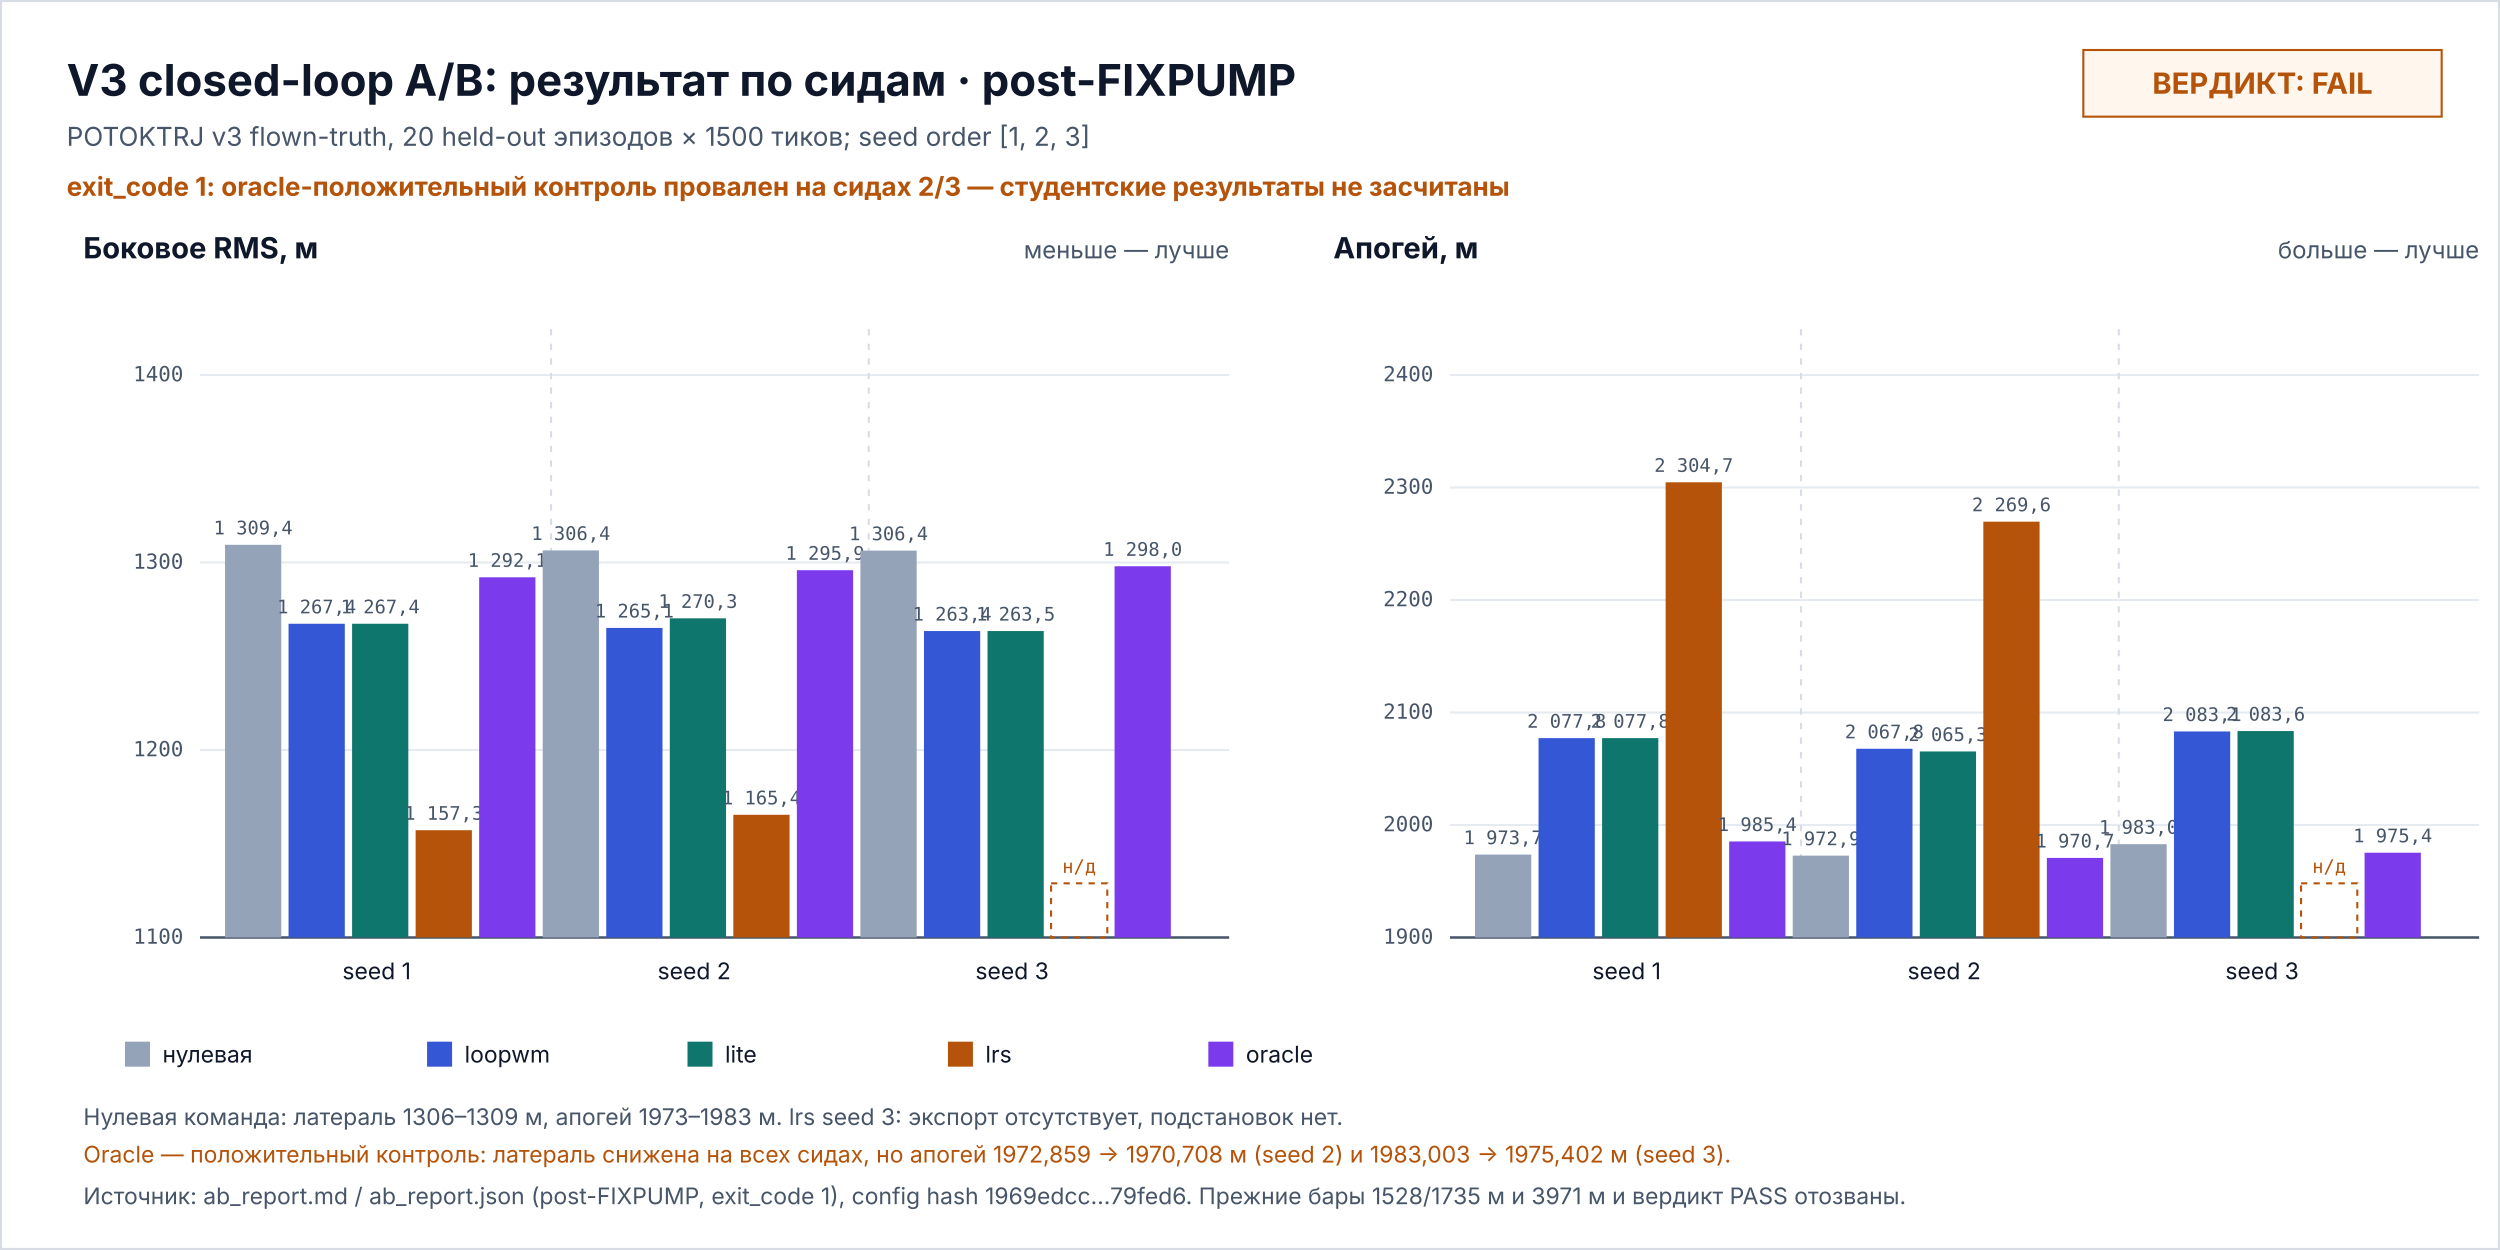
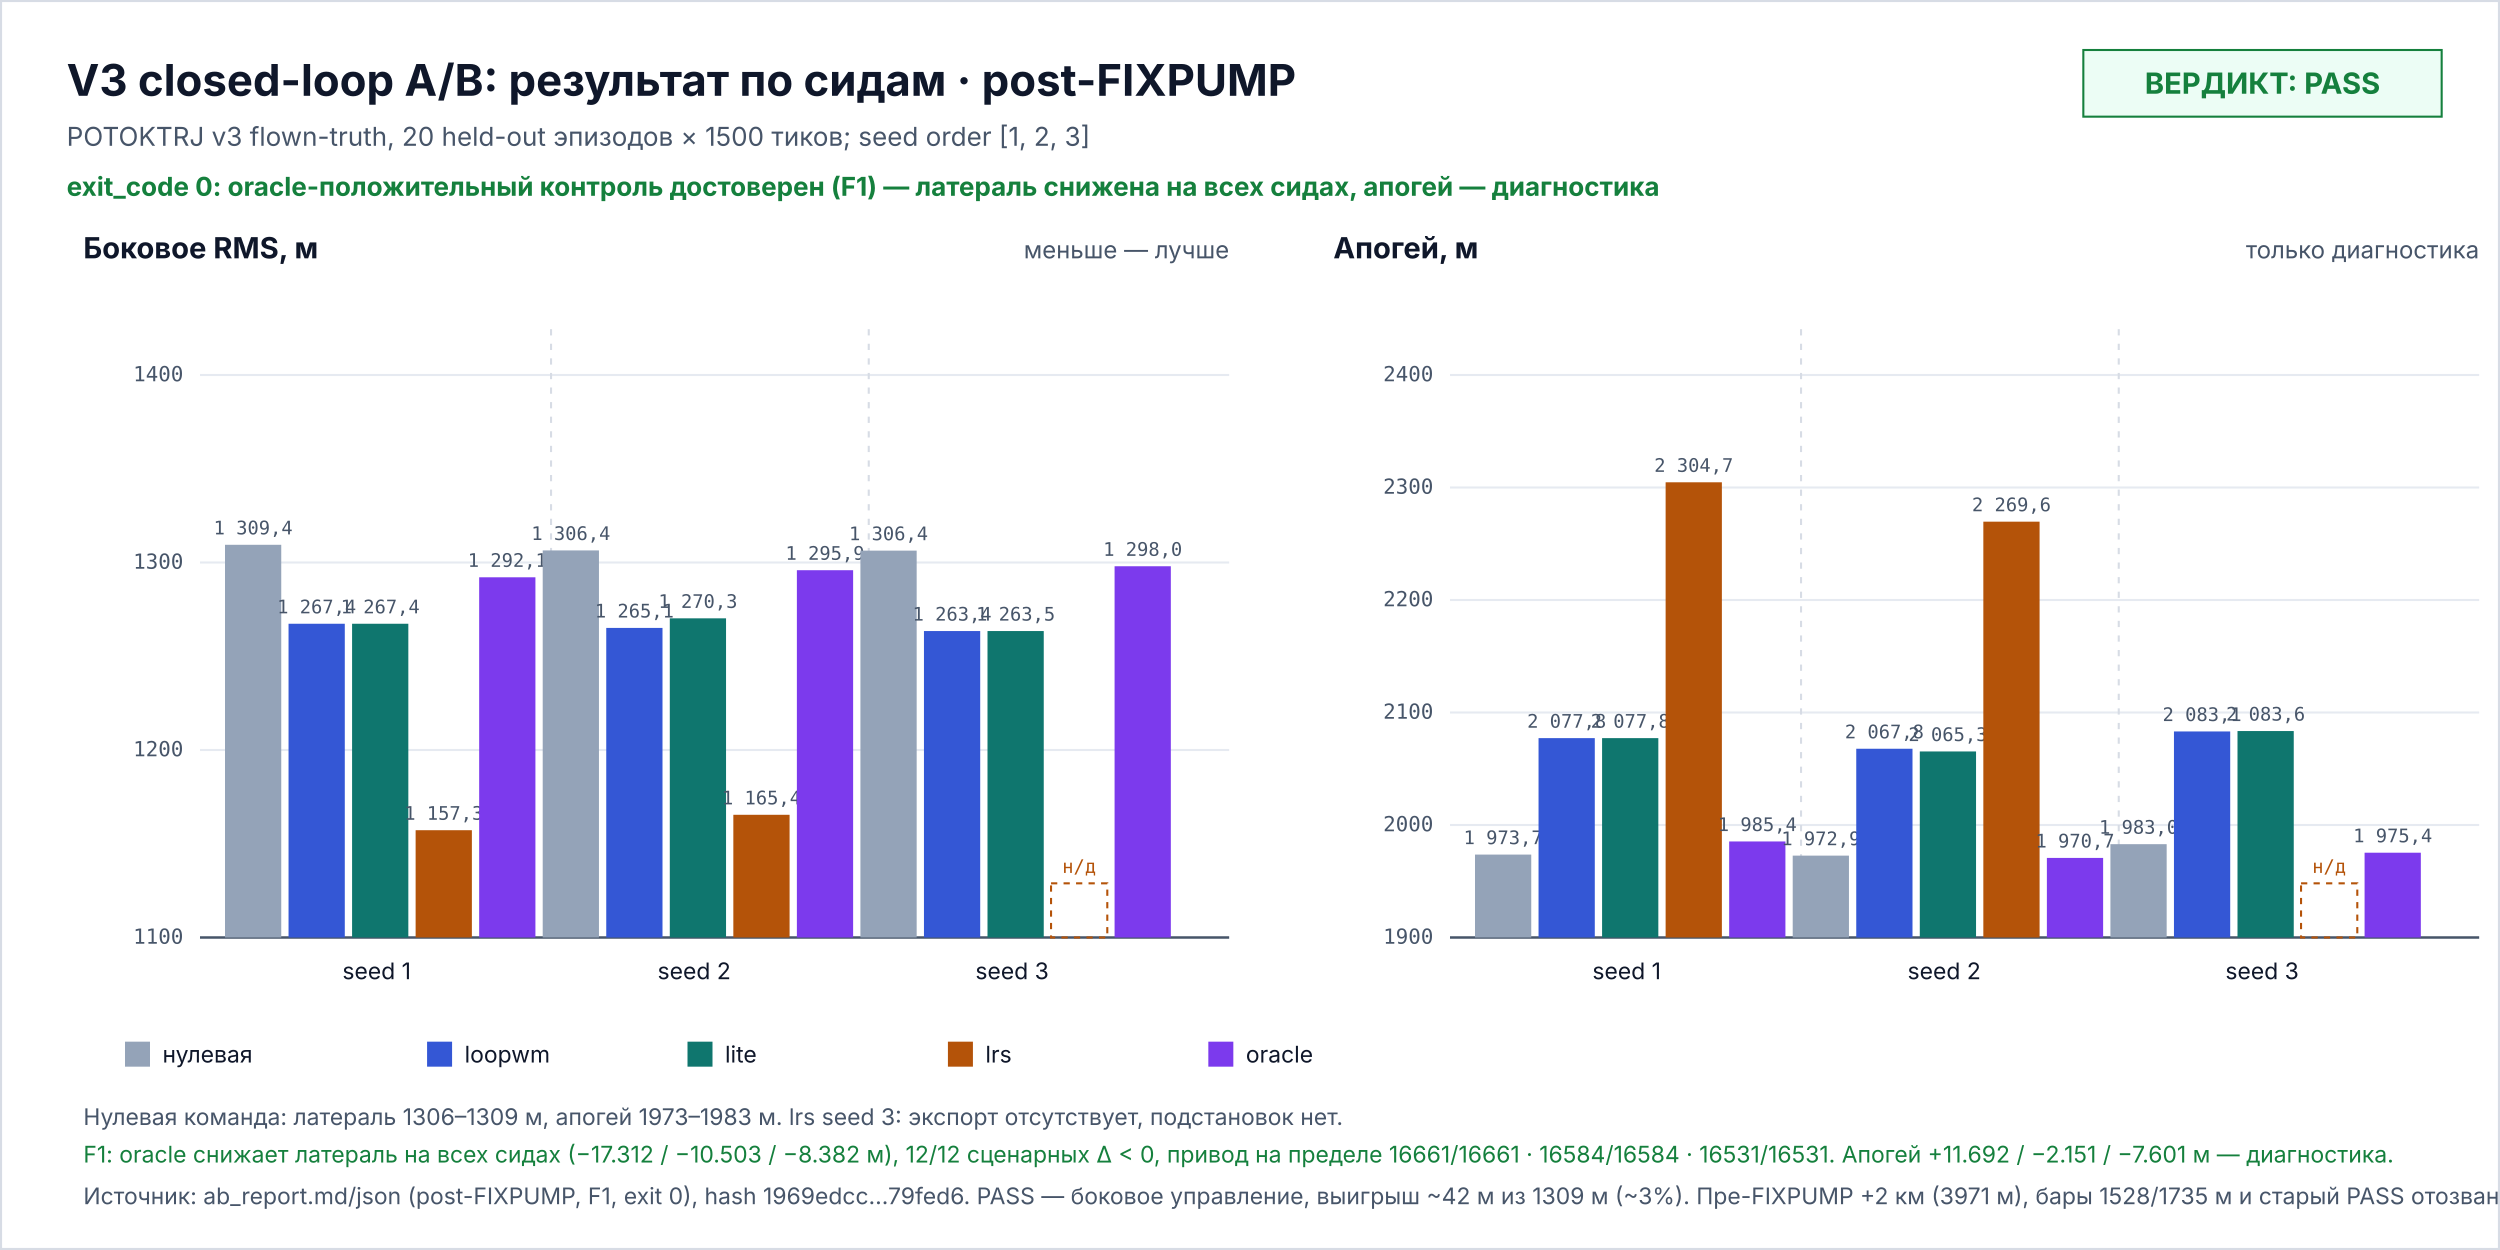
- <svg xmlns="http://www.w3.org/2000/svg" viewBox="0 0 1200 600" width="1200" height="600" role="img" aria-label="V3 closed-loop A/B post-FIXPUMP: результат по сидам, вердикт FAIL">
+ <svg xmlns="http://www.w3.org/2000/svg" viewBox="0 0 1200 600" width="1200" height="600" role="img" aria-label="V3 closed-loop A/B post-FIXPUMP: результат по сидам, вердикт PASS (F1)">
  <rect width="1200" height="600" fill="#ffffff" />
  <rect x="0.5" y="0.5" width="1199" height="599" fill="none" stroke="#d7dce5" />
  <text x="32" y="46" font-family="system-ui,-apple-system,'Segoe UI',sans-serif" font-size="21" font-weight="700" fill="#0f172a">V3 closed-loop A/B: результат по сидам · post-FIXPUMP</text>
-   <rect x="1000" y="24" width="172" height="32" fill="#fff7ed" stroke="#b45309" stroke-width="1" />
-   <text x="1086" y="45" text-anchor="middle" font-family="system-ui,-apple-system,'Segoe UI',sans-serif" font-size="14" font-weight="700" fill="#b45309">ВЕРДИКТ: FAIL</text>
+   <rect x="1000" y="24" width="172" height="32" fill="#ecfdf5" stroke="#15803d" stroke-width="1" />
+   <text x="1086" y="45" text-anchor="middle" font-family="system-ui,-apple-system,'Segoe UI',sans-serif" font-size="14" font-weight="700" fill="#15803d">ВЕРДИКТ: PASS</text>
  <text x="32" y="70" font-family="system-ui,-apple-system,'Segoe UI',sans-serif" font-size="12.5" fill="#475569">POTOKTRJ v3 flown-truth, 20 held-out эпизодов × 1500 тиков; seed order [1, 2, 3]</text>
-   <text x="32" y="94" font-family="system-ui,-apple-system,'Segoe UI',sans-serif" font-size="12.5" font-weight="700" fill="#b45309">exit_code 1: oracle-положительный контроль провален на сидах 2/3 — студентские результаты не засчитаны</text>
+   <text x="32" y="94" font-family="system-ui,-apple-system,'Segoe UI',sans-serif" font-size="12.5" font-weight="700" fill="#15803d">exit_code 0: oracle-положительный контроль достоверен (F1) — латераль снижена на всех сидах, апогей — диагностика</text>
  <text x="40" y="124" font-family="system-ui,-apple-system,'Segoe UI',sans-serif" font-size="14" font-weight="700" fill="#0f172a">Боковое RMS, м</text>
  <text x="590" y="124" text-anchor="end" font-family="system-ui,-apple-system,'Segoe UI',sans-serif" font-size="11.5" fill="#475569">меньше — лучше</text>
  <line x1="96" y1="180" x2="590" y2="180" stroke="#e6eaf1" stroke-width="1" />
  <text x="88" y="183" text-anchor="end" font-family="ui-monospace,SFMono-Regular,Menlo,monospace" font-size="10" fill="#475569">1400</text>
  <line x1="96" y1="270" x2="590" y2="270" stroke="#e6eaf1" stroke-width="1" />
  <text x="88" y="273" text-anchor="end" font-family="ui-monospace,SFMono-Regular,Menlo,monospace" font-size="10" fill="#475569">1300</text>
  <line x1="96" y1="360" x2="590" y2="360" stroke="#e6eaf1" stroke-width="1" />
  <text x="88" y="363" text-anchor="end" font-family="ui-monospace,SFMono-Regular,Menlo,monospace" font-size="10" fill="#475569">1200</text>
  <line x1="96" y1="450" x2="590" y2="450" stroke="#475569" stroke-width="1.2" />
  <text x="88" y="453" text-anchor="end" font-family="ui-monospace,SFMono-Regular,Menlo,monospace" font-size="10" fill="#475569">1100</text>
  <rect x="108" y="261.5" width="27" height="188.5" fill="#94a3b8" />
  <text x="121.5" y="256.5" text-anchor="middle" font-family="ui-monospace,SFMono-Regular,Menlo,monospace" font-size="9" fill="#475569">1 309,4</text>
  <rect x="138.5" y="299.4" width="27" height="150.6" fill="#3457d5" />
  <text x="152" y="294.4" text-anchor="middle" font-family="ui-monospace,SFMono-Regular,Menlo,monospace" font-size="9" fill="#475569">1 267,4</text>
  <rect x="169" y="299.4" width="27" height="150.6" fill="#0f766e" />
  <text x="182.5" y="294.4" text-anchor="middle" font-family="ui-monospace,SFMono-Regular,Menlo,monospace" font-size="9" fill="#475569">1 267,4</text>
  <rect x="199.5" y="398.5" width="27" height="51.5" fill="#b45309" />
  <text x="213" y="393.5" text-anchor="middle" font-family="ui-monospace,SFMono-Regular,Menlo,monospace" font-size="9" fill="#475569">1 157,3</text>
  <rect x="230" y="277.1" width="27" height="172.9" fill="#7c3aed" />
  <text x="243.5" y="272.1" text-anchor="middle" font-family="ui-monospace,SFMono-Regular,Menlo,monospace" font-size="9" fill="#475569">1 292,1</text>
  <text x="180.8" y="470" text-anchor="middle" font-family="system-ui,-apple-system,'Segoe UI',sans-serif" font-size="11" fill="#0f172a">seed 1</text>
  <line x1="264.5" y1="158" x2="264.5" y2="450" stroke="#d7dce5" stroke-dasharray="3 4" />
  <rect x="260.5" y="264.2" width="27" height="185.8" fill="#94a3b8" />
  <text x="274" y="259.2" text-anchor="middle" font-family="ui-monospace,SFMono-Regular,Menlo,monospace" font-size="9" fill="#475569">1 306,4</text>
  <rect x="291" y="301.4" width="27" height="148.6" fill="#3457d5" />
  <text x="304.5" y="296.4" text-anchor="middle" font-family="ui-monospace,SFMono-Regular,Menlo,monospace" font-size="9" fill="#475569">1 265,1</text>
  <rect x="321.5" y="296.8" width="27" height="153.2" fill="#0f766e" />
  <text x="335" y="291.8" text-anchor="middle" font-family="ui-monospace,SFMono-Regular,Menlo,monospace" font-size="9" fill="#475569">1 270,3</text>
  <rect x="352" y="391.1" width="27" height="58.9" fill="#b45309" />
  <text x="365.5" y="386.1" text-anchor="middle" font-family="ui-monospace,SFMono-Regular,Menlo,monospace" font-size="9" fill="#475569">1 165,4</text>
  <rect x="382.5" y="273.7" width="27" height="176.3" fill="#7c3aed" />
  <text x="396" y="268.7" text-anchor="middle" font-family="ui-monospace,SFMono-Regular,Menlo,monospace" font-size="9" fill="#475569">1 295,9</text>
  <text x="333.2" y="470" text-anchor="middle" font-family="system-ui,-apple-system,'Segoe UI',sans-serif" font-size="11" fill="#0f172a">seed 2</text>
  <line x1="417" y1="158" x2="417" y2="450" stroke="#d7dce5" stroke-dasharray="3 4" />
  <rect x="413" y="264.3" width="27" height="185.7" fill="#94a3b8" />
  <text x="426.5" y="259.3" text-anchor="middle" font-family="ui-monospace,SFMono-Regular,Menlo,monospace" font-size="9" fill="#475569">1 306,4</text>
  <rect x="443.5" y="302.9" width="27" height="147.1" fill="#3457d5" />
  <text x="457" y="297.9" text-anchor="middle" font-family="ui-monospace,SFMono-Regular,Menlo,monospace" font-size="9" fill="#475569">1 263,4</text>
  <rect x="474" y="302.9" width="27" height="147.1" fill="#0f766e" />
  <text x="487.5" y="297.9" text-anchor="middle" font-family="ui-monospace,SFMono-Regular,Menlo,monospace" font-size="9" fill="#475569">1 263,5</text>
  <rect x="504.5" y="424" width="27" height="26" fill="none" stroke="#b45309" stroke-dasharray="3 3" stroke-width="1" />
  <text x="518" y="419" text-anchor="middle" font-family="ui-monospace,SFMono-Regular,Menlo,monospace" font-size="9" fill="#b45309">н/д</text>
  <rect x="535" y="271.8" width="27" height="178.2" fill="#7c3aed" />
  <text x="548.5" y="266.8" text-anchor="middle" font-family="ui-monospace,SFMono-Regular,Menlo,monospace" font-size="9" fill="#475569">1 298,0</text>
  <text x="485.8" y="470" text-anchor="middle" font-family="system-ui,-apple-system,'Segoe UI',sans-serif" font-size="11" fill="#0f172a">seed 3</text>
  <text x="640" y="124" font-family="system-ui,-apple-system,'Segoe UI',sans-serif" font-size="14" font-weight="700" fill="#0f172a">Апогей, м</text>
-   <text x="1190" y="124" text-anchor="end" font-family="system-ui,-apple-system,'Segoe UI',sans-serif" font-size="11.5" fill="#475569">больше — лучше</text>
+   <text x="1190" y="124" text-anchor="end" font-family="system-ui,-apple-system,'Segoe UI',sans-serif" font-size="11.5" fill="#475569">только диагностика</text>
  <line x1="696" y1="180" x2="1190" y2="180" stroke="#e6eaf1" stroke-width="1" />
  <text x="688" y="183" text-anchor="end" font-family="ui-monospace,SFMono-Regular,Menlo,monospace" font-size="10" fill="#475569">2400</text>
  <line x1="696" y1="234" x2="1190" y2="234" stroke="#e6eaf1" stroke-width="1" />
  <text x="688" y="237" text-anchor="end" font-family="ui-monospace,SFMono-Regular,Menlo,monospace" font-size="10" fill="#475569">2300</text>
  <line x1="696" y1="288" x2="1190" y2="288" stroke="#e6eaf1" stroke-width="1" />
  <text x="688" y="291" text-anchor="end" font-family="ui-monospace,SFMono-Regular,Menlo,monospace" font-size="10" fill="#475569">2200</text>
  <line x1="696" y1="342" x2="1190" y2="342" stroke="#e6eaf1" stroke-width="1" />
  <text x="688" y="345" text-anchor="end" font-family="ui-monospace,SFMono-Regular,Menlo,monospace" font-size="10" fill="#475569">2100</text>
  <line x1="696" y1="396" x2="1190" y2="396" stroke="#e6eaf1" stroke-width="1" />
  <text x="688" y="399" text-anchor="end" font-family="ui-monospace,SFMono-Regular,Menlo,monospace" font-size="10" fill="#475569">2000</text>
  <line x1="696" y1="450" x2="1190" y2="450" stroke="#475569" stroke-width="1.2" />
  <text x="688" y="453" text-anchor="end" font-family="ui-monospace,SFMono-Regular,Menlo,monospace" font-size="10" fill="#475569">1900</text>
  <rect x="708" y="410.2" width="27" height="39.8" fill="#94a3b8" />
  <text x="721.5" y="405.2" text-anchor="middle" font-family="ui-monospace,SFMono-Regular,Menlo,monospace" font-size="9" fill="#475569">1 973,7</text>
  <rect x="738.5" y="354.3" width="27" height="95.7" fill="#3457d5" />
  <text x="752" y="349.3" text-anchor="middle" font-family="ui-monospace,SFMono-Regular,Menlo,monospace" font-size="9" fill="#475569">2 077,8</text>
  <rect x="769" y="354.3" width="27" height="95.7" fill="#0f766e" />
  <text x="782.5" y="349.3" text-anchor="middle" font-family="ui-monospace,SFMono-Regular,Menlo,monospace" font-size="9" fill="#475569">2 077,8</text>
  <rect x="799.5" y="231.5" width="27" height="218.5" fill="#b45309" />
  <text x="813" y="226.5" text-anchor="middle" font-family="ui-monospace,SFMono-Regular,Menlo,monospace" font-size="9" fill="#475569">2 304,7</text>
  <rect x="830" y="403.9" width="27" height="46.1" fill="#7c3aed" />
  <text x="843.5" y="398.9" text-anchor="middle" font-family="ui-monospace,SFMono-Regular,Menlo,monospace" font-size="9" fill="#475569">1 985,4</text>
  <text x="780.8" y="470" text-anchor="middle" font-family="system-ui,-apple-system,'Segoe UI',sans-serif" font-size="11" fill="#0f172a">seed 1</text>
  <line x1="864.5" y1="158" x2="864.5" y2="450" stroke="#d7dce5" stroke-dasharray="3 4" />
  <rect x="860.5" y="410.7" width="27" height="39.3" fill="#94a3b8" />
  <text x="874" y="405.7" text-anchor="middle" font-family="ui-monospace,SFMono-Regular,Menlo,monospace" font-size="9" fill="#475569">1 972,9</text>
  <rect x="891" y="359.4" width="27" height="90.6" fill="#3457d5" />
  <text x="904.5" y="354.4" text-anchor="middle" font-family="ui-monospace,SFMono-Regular,Menlo,monospace" font-size="9" fill="#475569">2 067,8</text>
  <rect x="921.5" y="360.7" width="27" height="89.3" fill="#0f766e" />
  <text x="935" y="355.7" text-anchor="middle" font-family="ui-monospace,SFMono-Regular,Menlo,monospace" font-size="9" fill="#475569">2 065,3</text>
  <rect x="952" y="250.4" width="27" height="199.6" fill="#b45309" />
  <text x="965.5" y="245.4" text-anchor="middle" font-family="ui-monospace,SFMono-Regular,Menlo,monospace" font-size="9" fill="#475569">2 269,6</text>
  <rect x="982.5" y="411.8" width="27" height="38.2" fill="#7c3aed" />
  <text x="996" y="406.8" text-anchor="middle" font-family="ui-monospace,SFMono-Regular,Menlo,monospace" font-size="9" fill="#475569">1 970,7</text>
  <text x="933.2" y="470" text-anchor="middle" font-family="system-ui,-apple-system,'Segoe UI',sans-serif" font-size="11" fill="#0f172a">seed 2</text>
  <line x1="1017" y1="158" x2="1017" y2="450" stroke="#d7dce5" stroke-dasharray="3 4" />
  <rect x="1013" y="405.2" width="27" height="44.8" fill="#94a3b8" />
  <text x="1026.5" y="400.2" text-anchor="middle" font-family="ui-monospace,SFMono-Regular,Menlo,monospace" font-size="9" fill="#475569">1 983,0</text>
  <rect x="1043.5" y="351.1" width="27" height="98.9" fill="#3457d5" />
  <text x="1057" y="346.1" text-anchor="middle" font-family="ui-monospace,SFMono-Regular,Menlo,monospace" font-size="9" fill="#475569">2 083,1</text>
  <rect x="1074" y="350.9" width="27" height="99.1" fill="#0f766e" />
  <text x="1087.5" y="345.9" text-anchor="middle" font-family="ui-monospace,SFMono-Regular,Menlo,monospace" font-size="9" fill="#475569">2 083,6</text>
  <rect x="1104.5" y="424" width="27" height="26" fill="none" stroke="#b45309" stroke-dasharray="3 3" stroke-width="1" />
  <text x="1118" y="419" text-anchor="middle" font-family="ui-monospace,SFMono-Regular,Menlo,monospace" font-size="9" fill="#b45309">н/д</text>
  <rect x="1135" y="409.3" width="27" height="40.7" fill="#7c3aed" />
  <text x="1148.5" y="404.3" text-anchor="middle" font-family="ui-monospace,SFMono-Regular,Menlo,monospace" font-size="9" fill="#475569">1 975,4</text>
  <text x="1085.8" y="470" text-anchor="middle" font-family="system-ui,-apple-system,'Segoe UI',sans-serif" font-size="11" fill="#0f172a">seed 3</text>
  <rect x="60" y="500" width="12" height="12" fill="#94a3b8" />
  <text x="78" y="510" font-family="system-ui,-apple-system,'Segoe UI',sans-serif" font-size="11" fill="#0f172a">нулевая</text>
  <rect x="205" y="500" width="12" height="12" fill="#3457d5" />
  <text x="223" y="510" font-family="system-ui,-apple-system,'Segoe UI',sans-serif" font-size="11" fill="#0f172a">loopwm</text>
  <rect x="330" y="500" width="12" height="12" fill="#0f766e" />
  <text x="348" y="510" font-family="system-ui,-apple-system,'Segoe UI',sans-serif" font-size="11" fill="#0f172a">lite</text>
  <rect x="455" y="500" width="12" height="12" fill="#b45309" />
  <text x="473" y="510" font-family="system-ui,-apple-system,'Segoe UI',sans-serif" font-size="11" fill="#0f172a">lrs</text>
  <rect x="580" y="500" width="12" height="12" fill="#7c3aed" />
  <text x="598" y="510" font-family="system-ui,-apple-system,'Segoe UI',sans-serif" font-size="11" fill="#0f172a">oracle</text>
  <text x="40" y="540" font-family="system-ui,-apple-system,'Segoe UI',sans-serif" font-size="11" fill="#475569">Нулевая команда: латераль 1306–1309 м, апогей 1973–1983 м. lrs seed 3: экспорт отсутствует, подстановок нет.</text>
-   <text x="40" y="558" font-family="system-ui,-apple-system,'Segoe UI',sans-serif" font-size="11" fill="#b45309">Oracle — положительный контроль: латераль снижена на всех сидах, но апогей 1972,859 → 1970,708 м (seed 2) и 1983,003 → 1975,402 м (seed 3).</text>
-   <text x="40" y="578" font-family="system-ui,-apple-system,'Segoe UI',sans-serif" font-size="11" fill="#475569">Источник: ab_report.md / ab_report.json (post-FIXPUMP, exit_code 1), config hash 1969edcc…79fed6. Прежние бары 1528/1735 м и 3971 м и вердикт PASS отозваны.</text>
+   <text x="40" y="558" font-family="system-ui,-apple-system,'Segoe UI',sans-serif" font-size="11" fill="#15803d">F1: oracle снижает латераль на всех сидах (−17.312 / −10.503 / −8.382 м), 12/12 сценарных Δ &lt; 0, привод на пределе 16661/16661 · 16584/16584 · 16531/16531. Апогей +11.692 / −2.151 / −7.601 м — диагностика.</text>
+   <text x="40" y="578" font-family="system-ui,-apple-system,'Segoe UI',sans-serif" font-size="11" fill="#475569">Источник: ab_report.md/json (post-FIXPUMP, F1, exit 0), hash 1969edcc…79fed6. PASS — боковое управление, выигрыш ~42 м из 1309 м (~3%). Пре-FIXPUMP +2 км (3971 м), бары 1528/1735 м и старый PASS отозваны.</text>
</svg>
